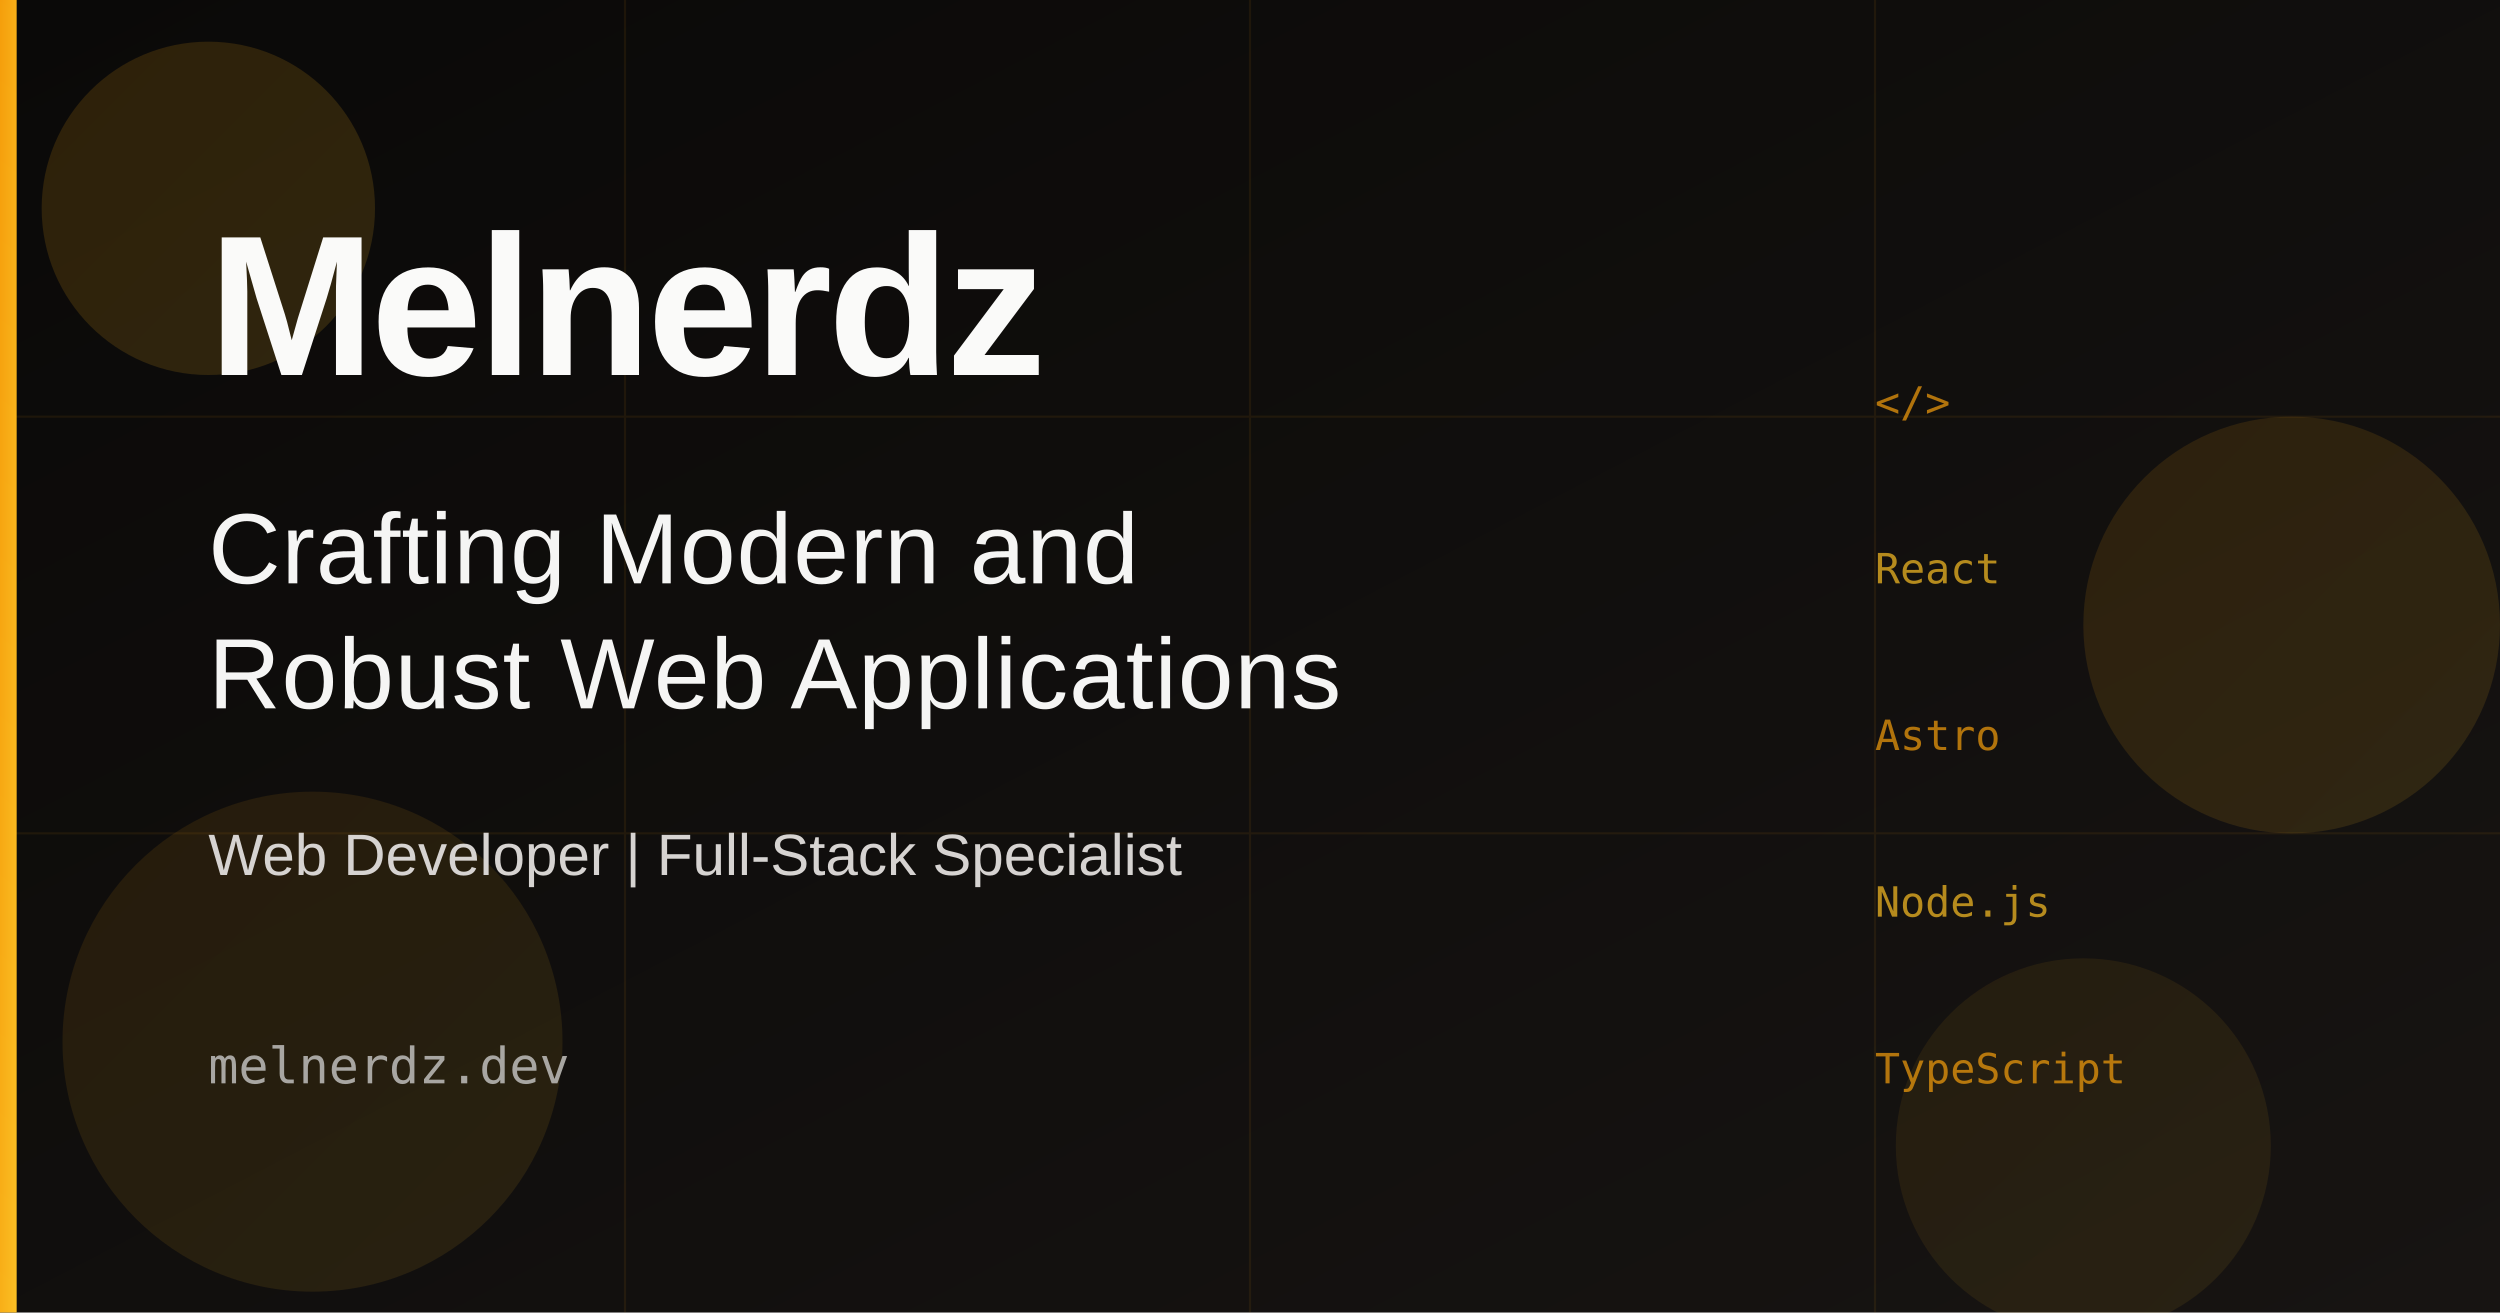
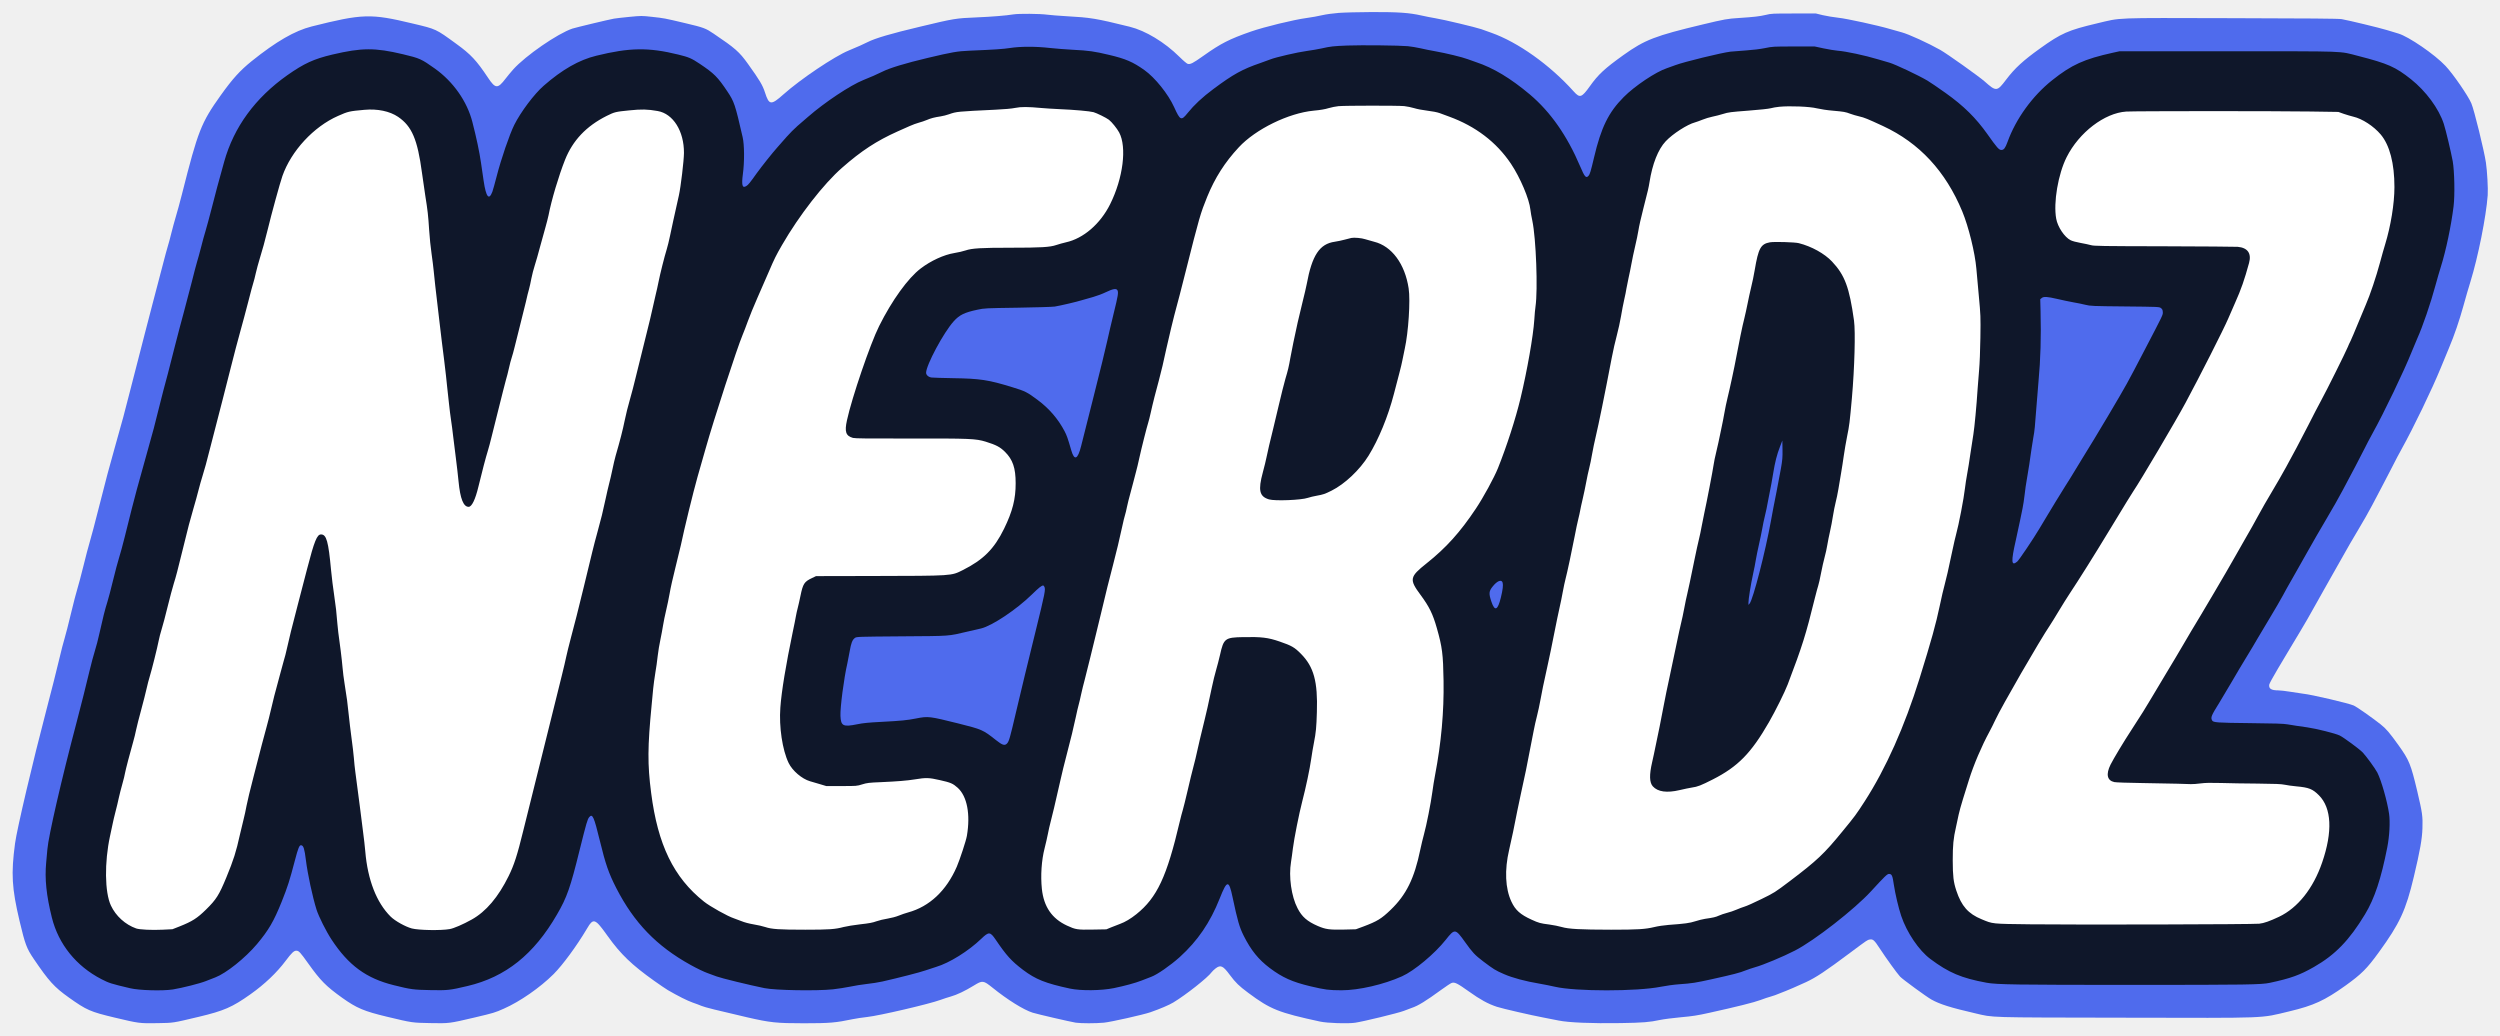
- <svg xmlns="http://www.w3.org/2000/svg" viewBox="0 0 1200 630">
-   <defs>
-     <linearGradient id="bgGradient" x1="0%" y1="0%" x2="100%" y2="100%">
-       <stop offset="0%" style="stop-color:#0a0908;stop-opacity:1" />
-       <stop offset="100%" style="stop-color:#171412;stop-opacity:1" />
-     </linearGradient>
-     <linearGradient id="accentGradient" x1="0%" y1="0%" x2="100%" y2="100%">
-       <stop offset="0%" style="stop-color:#f59e0b;stop-opacity:1" />
-       <stop offset="100%" style="stop-color:#fbbf24;stop-opacity:1" />
-     </linearGradient>
-   </defs>
-   <rect width="1200" height="630" fill="url(#bgGradient)" />
-   <circle cx="100" cy="100" r="80" fill="url(#accentGradient)" opacity="0.15" />
-   <circle cx="150" cy="500" r="120" fill="url(#accentGradient)" opacity="0.1" />
-   <circle cx="1100" cy="300" r="100" fill="url(#accentGradient)" opacity="0.12" />
-   <circle cx="1000" cy="550" r="90" fill="url(#accentGradient)" opacity="0.08" />
-   <g stroke="#f59e0b" stroke-width="1" opacity="0.08">
-     <line x1="0" y1="200" x2="1200" y2="200" />
-     <line x1="0" y1="400" x2="1200" y2="400" />
-     <line x1="300" y1="0" x2="300" y2="630" />
-     <line x1="600" y1="0" x2="600" y2="630" />
-     <line x1="900" y1="0" x2="900" y2="630" />
-   </g>
-   <g>
-     <rect x="0" y="0" width="8" height="630" fill="url(#accentGradient)" />
-     <text x="100" y="180" font-family="Arial, sans-serif" font-size="96" font-weight="bold" fill="#fafaf9" letter-spacing="-2">
-       Melnerdz
-     </text>
-     <text x="100" y="280" font-family="Arial, sans-serif" font-size="48" font-weight="300" fill="#f5f5f4" letter-spacing="0.5">
-       Crafting Modern and
-     </text>
-     <text x="100" y="340" font-family="Arial, sans-serif" font-size="48" font-weight="300" fill="#f5f5f4" letter-spacing="0.5">
-       Robust Web Applications
-     </text>
-     <text x="100" y="420" font-family="Arial, sans-serif" font-size="28" font-weight="300" fill="#d6d3d1">
-       Web Developer | Full-Stack Specialist
-     </text>
-     <text x="100" y="520" font-family="monospace" font-size="24" font-weight="400" fill="#a8a6a2">
-       melnerdz.dev
-     </text>
-     <g opacity="0.7">
-       <text x="900" y="200" font-family="monospace" font-size="20" font-weight="400" fill="#f59e0b">
-         &lt;/&gt;
-       </text>
-       <text x="900" y="280" font-family="monospace" font-size="20" font-weight="400" fill="#fbbf24">
-         React
-       </text>
-       <text x="900" y="360" font-family="monospace" font-size="20" font-weight="400" fill="#f59e0b">
-         Astro
-       </text>
-       <text x="900" y="440" font-family="monospace" font-size="20" font-weight="400" fill="#fbbf24">
-         Node.js
-       </text>
-       <text x="900" y="520" font-family="monospace" font-size="20" font-weight="400" fill="#f59e0b">
-         TypeScript
-       </text>
-     </g>
+ <svg xmlns="http://www.w3.org/2000/svg" viewBox="0 0 4168 1726" role="img" aria-label="NERDZ">
+   <g transform="translate(0,1726) scale(0.1,-0.1)">
+     <path fill="#4F6BED" d="M22320 17045 c-100 -8 -210 -23 -280 -39 -63 -15 -179 -36 -256 -46 -211 -28 -712 -150 -928 -226 -361 -126 -502 -198 -792 -404 -177 -125 -218 -146 -262 -135 -15 4 -76 55 -139 118 -245 243 -565 436 -828 501 -567 140 -654 154 -1058 176 -114 6 -256 18 -315 25 -124 17 -477 20 -567 5 -122 -20 -357 -39 -615 -50 -344 -14 -374 -19 -941 -155 -484 -115 -743 -191 -872 -256 -68 -35 -170 -80 -315 -140 -243 -100 -806 -479 -1092 -734 -204 -182 -238 -179 -304 27 -42 129 -86 204 -286 483 -144 201 -212 261 -571 503 -134 91 -163 102 -479 177 -343 81 -345 82 -549 104 -171 19 -177 19 -375 0 -111 -11 -228 -24 -261 -30 -85 -15 -630 -146 -690 -165 -245 -81 -782 -451 -989 -682 -37 -42 -95 -111 -127 -153 -131 -172 -169 -170 -290 11 -194 292 -288 393 -534 571 -344 250 -327 242 -730 338 -694 167 -830 163 -1678 -50 -282 -71 -591 -249 -1002 -579 -194 -157 -317 -292 -515 -569 -327 -458 -379 -591 -645 -1643 -36 -141 -83 -314 -105 -385 -21 -70 -55 -195 -75 -276 -20 -81 -43 -167 -51 -190 -9 -23 -60 -215 -115 -427 -54 -212 -117 -450 -139 -530 -22 -80 -81 -305 -130 -500 -50 -195 -108 -422 -130 -505 -22 -82 -81 -310 -130 -505 -86 -339 -108 -423 -250 -925 -104 -370 -126 -453 -255 -960 -68 -270 -140 -542 -160 -605 -19 -63 -67 -243 -105 -400 -39 -156 -84 -327 -101 -380 -17 -52 -64 -234 -105 -405 -40 -170 -90 -362 -109 -425 -19 -63 -55 -200 -79 -305 -49 -207 -145 -588 -226 -895 -218 -828 -489 -1980 -519 -2210 -68 -509 -54 -746 75 -1294 93 -391 117 -456 236 -632 251 -370 341 -470 585 -644 298 -212 358 -238 768 -336 402 -96 413 -97 712 -92 275 5 245 1 688 106 419 100 557 160 860 375 237 168 441 362 588 559 99 132 137 168 176 168 43 0 63 -21 200 -213 205 -287 296 -379 567 -573 240 -171 362 -223 746 -315 426 -102 417 -100 723 -106 315 -6 316 -6 732 92 326 77 343 82 492 148 268 118 603 350 830 576 151 151 385 469 551 749 114 194 136 187 352 -115 215 -301 400 -479 778 -748 90 -64 191 -132 224 -152 167 -97 324 -176 412 -207 55 -19 122 -44 149 -56 53 -23 262 -75 759 -190 387 -89 490 -100 948 -100 430 0 532 9 818 69 52 11 160 27 240 36 197 21 1037 217 1220 285 45 17 123 42 172 56 101 28 237 93 384 183 144 89 158 87 309 -34 250 -202 519 -370 670 -418 78 -25 642 -155 720 -167 91 -13 331 -13 470 0 115 11 653 132 775 174 163 57 311 120 382 163 209 126 576 416 639 505 11 15 41 44 66 63 83 63 123 45 236 -108 98 -131 151 -183 307 -299 372 -277 504 -329 1200 -480 121 -26 456 -37 582 -19 139 20 717 161 811 197 49 19 109 42 135 51 106 35 237 116 489 300 79 57 157 109 174 115 51 18 95 -4 290 -143 187 -134 316 -205 464 -254 86 -29 591 -145 775 -179 74 -14 189 -36 254 -50 162 -34 557 -51 1031 -43 377 6 487 15 659 52 61 13 217 33 346 45 198 18 274 29 480 75 457 101 745 173 851 213 58 22 134 48 170 57 35 9 106 34 156 56 51 21 96 39 99 39 7 0 210 89 334 146 169 79 323 181 735 489 294 219 288 215 330 222 52 8 75 -13 161 -145 109 -167 291 -419 342 -474 43 -46 441 -337 524 -383 143 -79 318 -134 729 -229 313 -73 163 -69 2464 -73 2493 -5 2270 -14 2778 107 402 96 585 181 928 426 270 194 358 281 559 558 349 480 451 700 584 1261 103 433 137 624 143 805 7 199 -2 259 -86 617 -108 453 -134 517 -309 763 -153 214 -210 281 -305 356 -141 111 -390 286 -444 311 -80 37 -706 184 -848 198 -33 4 -125 18 -204 31 -79 13 -172 24 -205 24 -120 0 -164 28 -153 97 3 19 69 138 145 266 77 128 163 273 192 322 29 50 110 185 180 300 70 116 170 289 222 385 53 96 146 263 208 370 61 107 178 314 260 460 81 146 207 364 280 484 73 121 177 303 230 405 54 103 141 269 195 371 54 102 125 239 158 305 33 66 92 179 132 250 205 369 513 1007 660 1368 40 100 100 245 133 322 89 211 173 455 242 705 34 124 86 304 116 400 129 416 263 1089 289 1445 8 105 -9 407 -30 546 -30 200 -194 869 -242 984 -51 124 -304 491 -432 627 -179 190 -613 488 -786 539 -38 11 -126 38 -195 59 -126 38 -630 160 -750 181 -47 9 -560 13 -1840 16 -2017 5 -1818 12 -2240 -87 -478 -113 -595 -164 -949 -418 -283 -203 -419 -328 -565 -520 -151 -200 -165 -202 -358 -30 -91 81 -629 464 -740 526 -198 112 -526 262 -642 293 -61 16 -147 41 -191 54 -202 60 -723 174 -865 189 -80 9 -197 28 -260 43 l-115 28 -370 0 c-351 0 -375 -1 -464 -23 -100 -24 -200 -36 -451 -52 -184 -11 -241 -21 -595 -106 -801 -191 -972 -257 -1329 -512 -313 -224 -420 -323 -560 -520 -136 -190 -167 -200 -266 -90 -400 446 -932 825 -1380 983 -52 19 -126 45 -165 59 -85 30 -632 161 -765 182 -52 8 -155 29 -229 45 -207 47 -389 59 -831 58 -212 -1 -459 -7 -550 -14z" />
+     <path fill="#0F172A" d="M22465 16501 c-236 -9 -284 -15 -430 -48 -60 -13 -173 -33 -250 -43 -150 -20 -515 -104 -605 -140 -30 -12 -104 -39 -165 -60 -303 -104 -455 -188 -785 -434 -182 -135 -322 -266 -428 -398 -109 -136 -125 -129 -227 96 -99 219 -319 492 -496 618 -192 136 -313 188 -588 253 -247 59 -340 72 -600 85 -119 6 -293 20 -386 30 -230 27 -492 27 -664 0 -116 -18 -265 -28 -676 -45 -206 -9 -287 -23 -700 -121 -370 -88 -632 -167 -760 -232 -80 -40 -194 -90 -310 -136 -219 -88 -644 -370 -926 -616 -47 -41 -126 -110 -176 -152 -49 -43 -129 -123 -179 -180 -49 -56 -115 -131 -147 -167 -84 -93 -272 -330 -352 -441 -116 -163 -139 -191 -173 -212 -66 -41 -81 12 -57 198 28 203 26 492 -4 619 -126 548 -140 589 -254 760 -163 243 -219 299 -462 462 -135 90 -180 110 -356 153 -497 122 -809 118 -1367 -19 -288 -70 -569 -231 -877 -500 -158 -138 -381 -434 -490 -651 -79 -157 -223 -578 -296 -865 -28 -110 -60 -223 -70 -251 -57 -151 -105 -91 -145 176 -8 58 -28 193 -44 301 -28 191 -75 416 -145 687 -88 343 -319 671 -625 889 -225 160 -252 172 -533 239 -468 111 -683 110 -1177 -6 -308 -73 -471 -148 -750 -344 -536 -379 -891 -865 -1052 -1441 -101 -362 -140 -505 -207 -770 -38 -148 -85 -322 -104 -385 -20 -63 -54 -188 -76 -277 -23 -89 -52 -197 -66 -240 -13 -43 -54 -197 -90 -343 -37 -146 -95 -368 -130 -495 -35 -126 -102 -381 -149 -565 -102 -405 -147 -576 -191 -735 -18 -66 -56 -217 -85 -335 -52 -217 -87 -348 -185 -695 -29 -104 -75 -266 -100 -360 -26 -93 -60 -215 -75 -270 -16 -55 -54 -201 -85 -325 -31 -124 -83 -333 -116 -464 -33 -132 -75 -287 -94 -345 -19 -59 -64 -228 -100 -376 -36 -149 -79 -311 -95 -361 -37 -115 -79 -281 -130 -514 -22 -101 -57 -237 -79 -304 -21 -67 -60 -211 -86 -321 -51 -216 -146 -595 -220 -875 -249 -942 -466 -1884 -485 -2108 -6 -65 -15 -164 -20 -222 -26 -273 3 -549 95 -919 111 -443 405 -808 825 -1025 128 -66 161 -77 480 -152 151 -36 542 -47 713 -20 153 25 452 100 548 139 46 18 117 46 157 61 183 70 500 323 697 557 195 233 280 379 413 710 99 249 130 346 218 682 55 210 75 260 106 255 38 -5 55 -60 78 -248 29 -234 110 -610 177 -825 37 -116 160 -362 251 -500 282 -429 579 -647 1037 -760 283 -71 333 -77 608 -82 289 -6 327 -2 621 68 636 150 1107 526 1493 1194 166 286 221 444 377 1075 114 456 130 512 160 547 54 63 78 10 177 -395 95 -391 147 -540 274 -789 297 -578 671 -966 1238 -1280 104 -58 225 -116 282 -136 55 -20 123 -45 152 -56 68 -27 555 -146 798 -195 183 -37 870 -49 1142 -20 82 9 209 29 283 44 74 16 200 36 280 45 80 8 197 27 260 41 257 58 640 156 715 184 44 16 127 43 183 60 221 66 538 263 752 469 126 121 148 119 239 -14 181 -267 263 -357 456 -504 213 -160 373 -224 785 -313 180 -38 520 -35 730 8 180 37 361 86 464 127 61 25 132 52 158 61 101 37 320 189 477 330 299 271 507 576 666 977 123 311 153 314 215 18 84 -395 113 -495 185 -640 121 -241 247 -397 436 -539 210 -158 376 -232 679 -304 246 -58 304 -65 516 -66 287 0 704 96 1008 233 204 91 546 377 729 608 151 191 160 190 323 -38 125 -175 161 -214 303 -322 174 -131 202 -149 345 -211 141 -62 356 -120 595 -160 68 -11 182 -35 255 -51 344 -80 1366 -80 1766 0 80 16 215 35 300 41 227 16 279 25 555 86 348 77 468 108 554 144 41 16 113 41 160 54 135 37 468 176 666 278 324 166 992 687 1270 990 225 245 269 288 297 288 49 0 60 -25 83 -185 22 -147 78 -386 122 -515 93 -277 295 -575 485 -717 307 -230 519 -320 938 -397 166 -31 491 -36 2435 -36 1923 0 2144 4 2286 34 350 75 502 130 738 265 353 202 588 444 850 877 159 262 270 597 372 1119 37 190 49 421 30 556 -31 213 -130 560 -197 690 -37 70 -182 269 -242 333 -57 59 -316 250 -385 284 -70 34 -389 114 -542 136 -55 8 -134 19 -175 25 -41 6 -111 17 -155 25 -60 11 -219 16 -625 20 -558 6 -611 10 -630 46 -26 49 -15 77 122 297 50 81 146 243 213 358 67 116 175 298 241 405 66 107 145 240 176 295 31 55 126 214 210 352 84 139 182 307 217 373 35 67 103 188 150 269 47 82 158 278 246 435 88 158 237 416 331 574 94 158 219 377 276 487 58 110 150 283 204 385 54 102 123 237 155 300 31 63 91 178 134 255 190 342 527 1043 653 1360 33 83 75 182 92 220 88 193 226 595 305 890 25 94 66 233 90 310 84 267 171 680 211 1005 23 187 15 583 -14 751 -28 153 -116 523 -149 624 -83 255 -298 546 -547 744 -260 206 -385 261 -875 387 -337 86 -140 79 -2176 79 l-1810 0 -105 -23 c-484 -107 -692 -201 -1018 -461 -328 -261 -603 -642 -742 -1026 -38 -104 -61 -135 -103 -135 -40 0 -71 34 -229 258 -197 278 -398 476 -704 694 -121 86 -256 178 -300 204 -150 89 -540 273 -636 300 -51 14 -136 39 -188 55 -224 67 -532 133 -675 144 -44 3 -147 21 -230 38 l-150 32 -350 0 c-340 0 -354 -1 -480 -27 -79 -16 -198 -31 -305 -38 -96 -6 -217 -16 -268 -21 -147 -17 -777 -171 -917 -224 -38 -15 -104 -38 -145 -52 -184 -61 -537 -297 -720 -482 -253 -255 -376 -505 -494 -1006 -55 -234 -70 -282 -92 -306 -41 -46 -65 -20 -139 156 -217 512 -495 909 -839 1200 -323 271 -608 443 -897 539 -41 13 -105 36 -144 51 -87 33 -356 98 -535 130 -74 13 -186 35 -248 50 -62 14 -157 30 -210 35 -135 13 -766 20 -1007 11z m-3835 -4080 c19 -36 10 -91 -61 -379 -39 -158 -88 -370 -110 -470 -21 -101 -124 -520 -228 -930 -104 -411 -197 -778 -206 -817 -56 -227 -114 -252 -165 -72 -58 201 -75 248 -111 317 -107 204 -257 379 -447 520 -178 133 -207 148 -423 214 -399 123 -535 144 -989 151 -173 3 -335 8 -359 11 -51 7 -91 41 -91 79 0 127 292 672 460 858 96 107 179 147 393 193 120 26 132 26 672 34 307 5 581 13 620 19 96 16 364 78 455 107 41 12 125 37 186 53 61 17 157 53 214 81 114 55 171 65 190 31z m15669 -145 c80 -19 200 -44 266 -56 66 -11 158 -30 205 -42 80 -20 116 -22 657 -27 560 -6 572 -6 600 -27 22 -17 29 -30 31 -65 3 -50 12 -31 -300 -629 -312 -598 -286 -551 -601 -1085 -133 -226 -360 -600 -442 -730 -45 -71 -108 -175 -140 -230 -33 -55 -93 -153 -135 -217 -41 -64 -115 -184 -164 -265 -49 -81 -119 -197 -156 -258 -37 -60 -90 -150 -120 -200 -99 -167 -337 -521 -369 -548 -100 -83 -105 -2 -23 358 27 121 59 270 71 330 12 61 30 151 41 200 11 50 26 153 35 230 8 77 24 187 35 245 21 115 63 386 80 520 6 47 20 131 30 188 20 104 27 172 55 552 9 118 22 285 30 370 36 384 46 751 35 1188 l-5 194 24 19 c34 28 91 24 260 -15z m-4609 -2835 c-17 -97 -50 -268 -72 -381 -43 -215 -67 -339 -92 -480 -94 -520 -298 -1312 -356 -1382 l-19 -23 -1 35 c0 60 39 308 75 470 19 85 41 198 49 251 9 52 31 163 50 245 19 82 44 203 56 269 11 66 32 165 46 220 14 55 37 163 50 240 14 77 32 169 40 205 8 36 28 146 44 245 34 207 63 321 117 461 l38 99 3 -149 c2 -131 -1 -172 -28 -325z m-4638 -1896 c11 -40 2 -118 -29 -245 -52 -216 -102 -239 -158 -72 -46 136 -43 174 20 253 76 96 150 125 167 64z m-7642 -64 c25 -47 15 -96 -146 -751 -64 -261 -143 -583 -175 -715 -32 -132 -100 -415 -150 -628 -102 -437 -117 -490 -152 -525 -38 -37 -76 -25 -182 59 -217 172 -232 178 -630 278 -482 120 -499 122 -700 83 -150 -30 -253 -40 -580 -57 -216 -11 -308 -20 -404 -40 -234 -48 -272 -29 -279 140 -6 138 59 636 115 875 8 36 25 124 38 197 25 145 45 196 88 227 28 21 41 21 780 27 833 6 764 1 1101 80 94 22 194 45 221 51 185 44 593 316 851 569 115 112 157 146 186 148 4 1 12 -8 18 -18z" />
+     <path fill="#FFFFFF" d="M22315 15490 c-44 -4 -118 -19 -165 -33 -57 -18 -138 -32 -249 -42 -419 -40 -968 -309 -1248 -611 -233 -250 -398 -510 -527 -826 -112 -276 -131 -340 -361 -1254 -68 -270 -137 -538 -154 -595 -32 -112 -140 -557 -165 -679 -31 -154 -98 -437 -126 -535 -38 -134 -107 -404 -136 -540 -13 -60 -31 -130 -39 -155 -25 -78 -116 -438 -150 -595 -18 -82 -42 -186 -55 -230 -12 -44 -33 -125 -47 -180 -13 -55 -37 -145 -53 -200 -16 -55 -38 -145 -50 -201 -11 -55 -26 -119 -34 -142 -8 -23 -29 -108 -46 -189 -35 -169 -107 -467 -150 -628 -49 -182 -146 -572 -201 -810 -23 -99 -61 -256 -85 -350 -24 -93 -69 -276 -99 -405 -31 -129 -71 -291 -90 -360 -19 -69 -46 -179 -60 -244 -14 -65 -32 -144 -41 -174 -9 -30 -31 -125 -49 -211 -36 -170 -79 -348 -160 -657 -29 -110 -72 -283 -94 -385 -86 -380 -144 -627 -167 -709 -13 -47 -32 -132 -43 -190 -11 -58 -36 -166 -55 -241 -52 -202 -69 -456 -46 -679 32 -297 167 -495 420 -612 142 -66 173 -71 429 -66 l226 4 80 33 c44 18 111 44 149 58 83 30 177 86 271 161 346 277 509 627 725 1549 16 67 38 152 50 190 11 37 48 184 81 327 33 144 77 326 99 406 21 80 44 172 50 205 11 59 86 373 136 575 28 111 57 242 118 530 20 96 52 227 71 290 19 63 48 178 66 255 60 270 83 288 384 293 307 6 416 -7 610 -74 198 -68 248 -96 355 -205 214 -216 281 -463 265 -969 -7 -252 -16 -345 -49 -512 -14 -68 -34 -190 -46 -273 -23 -165 -89 -476 -150 -710 -52 -200 -135 -618 -155 -780 -8 -71 -23 -173 -31 -225 -41 -244 5 -575 109 -773 73 -142 160 -218 337 -295 131 -56 192 -65 433 -60 l202 5 125 46 c231 87 300 129 455 278 261 251 395 523 494 1003 17 80 44 194 61 254 42 150 116 526 140 707 11 83 31 209 45 280 104 545 150 1058 142 1575 -7 443 -22 563 -112 878 -67 237 -127 358 -271 553 -192 259 -184 301 99 526 328 261 561 520 824 915 122 182 304 516 367 673 148 370 292 817 375 1160 112 466 213 1040 231 1315 5 85 14 184 20 220 41 276 9 1139 -53 1430 -14 63 -28 146 -32 183 -18 178 -169 535 -325 768 -242 360 -589 624 -1030 785 -52 20 -124 46 -160 59 -39 14 -121 30 -205 40 -77 9 -175 28 -218 42 -43 13 -118 29 -165 34 -101 10 -979 10 -1097 -1z m445 -2218 c30 -10 97 -29 148 -42 295 -72 515 -369 577 -778 31 -202 -4 -732 -65 -1007 -15 -71 -34 -159 -40 -195 -6 -36 -29 -130 -50 -210 -21 -80 -61 -235 -90 -345 -99 -381 -255 -760 -424 -1033 -147 -237 -396 -472 -616 -582 -114 -57 -139 -65 -250 -85 -47 -8 -112 -24 -145 -35 -109 -38 -550 -55 -648 -26 -161 48 -184 152 -103 451 25 94 53 206 61 250 15 79 64 288 111 475 13 52 56 230 94 395 38 165 88 361 109 435 47 159 55 192 86 365 23 125 64 327 120 580 15 66 51 217 80 335 30 118 61 253 70 300 89 485 215 675 470 710 44 6 118 22 165 35 47 13 96 26 110 28 47 10 175 -2 230 -21z M29665 15480 c-49 -5 -115 -16 -145 -25 -32 -9 -189 -26 -376 -40 -289 -22 -330 -27 -415 -54 -52 -16 -132 -37 -179 -46 -47 -9 -121 -32 -165 -50 -44 -18 -101 -38 -125 -45 -129 -34 -373 -191 -490 -316 -126 -134 -222 -377 -270 -684 -15 -92 -21 -121 -103 -440 -36 -140 -73 -302 -81 -360 -9 -58 -34 -179 -56 -270 -21 -91 -49 -219 -60 -285 -12 -66 -34 -176 -50 -245 -15 -69 -31 -147 -35 -175 -3 -27 -19 -106 -35 -175 -16 -69 -40 -195 -54 -280 -14 -85 -46 -229 -70 -320 -25 -91 -63 -259 -85 -375 -116 -609 -222 -1127 -266 -1310 -20 -82 -47 -214 -61 -293 -13 -78 -35 -186 -49 -239 -14 -52 -36 -157 -50 -233 -14 -75 -40 -202 -59 -281 -19 -79 -37 -164 -41 -189 -4 -25 -18 -90 -32 -145 -14 -55 -40 -179 -58 -275 -46 -239 -129 -629 -154 -720 -11 -41 -32 -139 -46 -216 -14 -78 -38 -197 -54 -265 -16 -68 -57 -266 -91 -439 -34 -173 -79 -394 -101 -490 -74 -336 -108 -496 -129 -620 -12 -69 -37 -183 -55 -255 -19 -71 -43 -182 -55 -245 -11 -63 -29 -155 -40 -205 -11 -49 -29 -142 -40 -205 -19 -114 -69 -350 -135 -650 -19 -85 -46 -213 -60 -285 -37 -196 -101 -504 -135 -645 -78 -334 -65 -644 39 -864 65 -139 148 -214 336 -299 120 -55 146 -62 297 -81 65 -9 157 -27 205 -41 116 -34 306 -44 823 -45 447 0 570 8 720 44 60 15 162 30 240 36 267 19 354 31 445 61 49 16 121 34 160 40 139 20 179 29 233 54 31 14 92 35 136 46 45 11 115 35 156 53 41 18 102 41 135 51 33 9 159 65 280 125 217 106 223 110 475 300 453 343 571 454 874 825 217 264 229 281 374 505 354 549 665 1247 915 2050 199 640 273 908 337 1213 28 133 64 290 81 348 30 110 60 241 130 574 22 105 49 224 61 265 43 154 130 604 148 770 6 58 23 164 36 235 14 72 38 224 54 338 17 115 39 261 50 325 19 117 54 488 71 762 5 80 16 222 25 315 9 99 18 323 21 535 5 352 4 377 -26 695 -17 182 -35 386 -41 455 -23 268 -130 702 -235 955 -278 671 -716 1142 -1320 1423 -264 122 -312 142 -396 161 -48 11 -115 31 -150 44 -82 31 -104 35 -295 52 -89 7 -205 25 -264 39 -119 30 -450 43 -625 26z m325 -2274 c213 -54 429 -174 554 -307 213 -226 289 -431 366 -984 26 -185 9 -787 -35 -1290 -37 -411 -42 -454 -80 -640 -19 -93 -43 -237 -55 -320 -11 -82 -32 -213 -45 -290 -14 -77 -34 -197 -45 -268 -12 -70 -32 -170 -46 -222 -13 -52 -34 -155 -45 -227 -11 -73 -33 -189 -49 -258 -16 -69 -36 -170 -45 -225 -8 -55 -29 -147 -45 -205 -16 -58 -43 -178 -60 -267 -17 -89 -37 -181 -46 -205 -8 -24 -33 -115 -55 -203 -153 -621 -208 -798 -454 -1445 -48 -126 -202 -437 -314 -632 -296 -515 -517 -740 -934 -952 -199 -101 -254 -123 -350 -136 -39 -6 -130 -25 -202 -42 -215 -51 -366 -30 -449 62 -57 64 -61 188 -11 405 14 61 44 198 65 305 22 107 49 236 59 285 10 50 40 203 66 340 26 138 67 340 92 450 24 110 75 351 113 535 38 184 78 369 89 410 11 41 34 149 51 240 17 91 38 192 47 225 16 65 59 266 128 606 24 118 55 260 69 315 14 54 34 153 46 219 12 66 32 167 45 225 34 151 142 710 155 805 6 44 24 132 40 195 16 63 34 142 40 175 6 33 27 130 45 215 19 85 43 211 55 280 12 69 34 177 50 240 33 130 121 539 145 675 42 228 108 550 135 650 15 61 40 173 55 250 15 77 42 201 60 275 19 74 46 205 60 290 61 361 100 432 252 460 70 13 417 3 483 -14z M16925 15461 c-57 -12 -179 -23 -330 -30 -640 -31 -645 -31 -774 -76 -38 -14 -99 -29 -137 -35 -107 -16 -163 -31 -234 -61 -36 -15 -94 -35 -130 -44 -36 -9 -105 -35 -155 -57 -49 -22 -139 -62 -200 -89 -350 -157 -604 -323 -925 -605 -308 -269 -717 -795 -1002 -1289 -99 -172 -127 -227 -218 -440 -43 -99 -128 -295 -190 -435 -62 -140 -134 -317 -161 -393 -27 -76 -68 -182 -90 -235 -86 -201 -480 -1410 -614 -1887 -49 -170 -110 -386 -137 -480 -70 -248 -222 -868 -277 -1135 -11 -52 -52 -221 -91 -375 -39 -154 -82 -345 -95 -425 -14 -80 -41 -210 -60 -289 -19 -79 -42 -192 -51 -250 -9 -58 -29 -164 -44 -236 -16 -71 -36 -194 -45 -272 -8 -78 -26 -206 -40 -285 -13 -79 -29 -195 -35 -258 -6 -63 -17 -182 -25 -265 -69 -710 -71 -996 -9 -1475 111 -865 375 -1409 880 -1811 101 -81 399 -247 499 -279 22 -7 77 -28 123 -46 53 -22 128 -42 205 -55 67 -11 156 -31 197 -45 104 -35 229 -44 665 -44 397 0 499 7 640 45 50 13 175 33 278 45 146 16 206 27 268 50 44 16 128 36 187 45 65 11 138 30 187 50 44 18 114 42 155 53 357 98 638 362 812 763 51 119 155 435 168 514 61 360 4 658 -153 801 -81 72 -115 87 -302 129 -176 40 -226 42 -414 11 -127 -21 -294 -34 -561 -46 -202 -8 -234 -12 -315 -37 -88 -28 -94 -28 -345 -28 l-255 0 -110 33 c-60 18 -132 39 -160 47 -135 39 -294 175 -357 305 -104 215 -162 602 -138 924 19 268 94 721 205 1251 25 116 49 239 55 275 6 36 20 97 30 135 10 39 31 128 45 199 42 205 63 238 195 300 l65 31 945 2 c1344 3 1306 1 1501 98 343 172 524 353 689 690 141 289 194 496 193 760 0 253 -48 392 -177 521 -83 82 -148 116 -321 170 -169 51 -254 55 -1290 53 -675 -2 -890 1 -924 10 -120 34 -143 101 -100 296 81 374 388 1274 536 1569 214 429 482 800 693 960 169 129 387 229 559 257 64 10 149 30 190 44 105 36 259 45 746 45 509 0 662 9 765 45 41 14 114 34 161 45 292 64 574 307 738 637 216 435 280 949 150 1194 -36 67 -124 176 -171 212 -44 34 -204 112 -257 127 -63 17 -319 40 -561 50 -118 6 -260 14 -315 20 -213 20 -335 21 -430 1z M6075 15429 c-253 -23 -269 -26 -440 -102 -406 -179 -780 -583 -927 -1002 -38 -107 -188 -654 -243 -885 -40 -166 -96 -371 -140 -510 -18 -58 -45 -158 -60 -223 -14 -65 -33 -137 -41 -160 -8 -23 -47 -166 -85 -317 -39 -151 -99 -376 -134 -500 -35 -124 -107 -396 -159 -605 -52 -209 -111 -441 -131 -515 -38 -141 -126 -486 -200 -775 -72 -284 -105 -405 -140 -515 -18 -58 -48 -161 -65 -230 -17 -69 -56 -210 -87 -315 -30 -104 -64 -224 -74 -265 -10 -41 -32 -131 -50 -200 -17 -69 -42 -170 -56 -225 -81 -330 -110 -443 -145 -552 -21 -67 -68 -243 -104 -390 -36 -147 -80 -315 -99 -373 -18 -58 -41 -145 -50 -194 -22 -115 -115 -486 -149 -596 -15 -47 -38 -137 -52 -200 -14 -63 -54 -222 -90 -354 -36 -131 -74 -282 -85 -335 -10 -53 -32 -141 -48 -196 -48 -165 -129 -477 -137 -525 -3 -25 -23 -106 -44 -180 -21 -74 -48 -180 -60 -235 -11 -55 -36 -158 -55 -230 -18 -71 -39 -157 -45 -190 -6 -33 -27 -130 -46 -216 -94 -435 -88 -936 15 -1156 82 -175 240 -318 421 -382 56 -20 263 -30 441 -21 l164 8 120 47 c209 83 294 137 440 281 171 168 217 241 338 534 121 293 164 429 227 715 17 77 44 190 60 250 16 61 38 164 50 230 12 66 64 284 117 485 52 201 114 442 138 535 24 94 59 224 78 290 19 66 58 220 86 342 28 122 63 259 77 305 14 46 40 144 59 220 19 75 48 181 64 235 17 54 42 150 55 213 35 161 80 343 180 725 47 182 117 452 156 600 121 467 165 575 232 575 91 0 123 -113 168 -600 11 -118 34 -300 50 -405 28 -185 42 -313 55 -485 4 -47 11 -112 15 -145 23 -155 62 -472 71 -585 5 -69 21 -190 34 -270 35 -214 53 -346 70 -525 9 -88 29 -257 45 -375 17 -118 34 -271 40 -340 5 -69 16 -172 24 -230 24 -171 54 -404 76 -580 11 -91 34 -268 50 -395 17 -126 35 -284 40 -350 40 -474 187 -853 423 -1087 73 -72 245 -168 352 -197 114 -30 481 -37 631 -11 70 12 225 79 368 159 238 132 443 374 616 725 91 185 144 348 245 761 94 383 143 580 250 1005 41 162 120 477 174 700 99 404 112 458 217 875 30 121 64 263 74 315 11 52 46 196 79 320 32 124 74 286 94 360 34 133 193 780 263 1075 20 83 58 229 85 325 63 228 90 338 134 545 20 94 47 211 60 260 14 50 38 156 55 237 16 80 41 184 54 230 71 243 121 438 151 588 18 92 57 247 86 346 28 98 71 260 94 359 47 193 85 349 189 763 37 145 78 318 92 385 14 67 38 174 54 237 16 63 38 165 50 225 24 123 98 418 136 540 14 44 38 143 54 220 25 121 69 324 149 680 31 140 83 576 84 705 2 364 -180 654 -438 699 -170 30 -267 32 -471 11 -233 -23 -247 -27 -379 -92 -341 -171 -566 -409 -695 -733 -105 -265 -227 -673 -275 -925 -8 -41 -33 -135 -54 -210 -22 -74 -62 -220 -90 -325 -27 -104 -66 -239 -85 -298 -20 -60 -45 -159 -57 -220 -11 -62 -29 -141 -39 -177 -11 -36 -35 -132 -53 -215 -19 -82 -63 -258 -97 -390 -34 -132 -74 -294 -90 -360 -16 -66 -38 -146 -49 -178 -11 -32 -32 -110 -46 -175 -14 -64 -37 -154 -51 -199 -13 -45 -35 -129 -48 -185 -14 -57 -55 -220 -91 -363 -37 -143 -82 -323 -100 -400 -18 -77 -47 -183 -63 -235 -29 -91 -101 -364 -155 -590 -52 -218 -111 -340 -164 -340 -86 0 -140 133 -168 423 -8 89 -29 266 -45 392 -16 127 -37 293 -46 370 -8 77 -24 194 -34 260 -10 66 -26 192 -35 280 -8 88 -22 212 -30 275 -7 63 -17 149 -20 190 -4 41 -17 156 -30 255 -13 99 -30 239 -39 310 -8 72 -27 227 -41 345 -66 561 -85 724 -94 830 -6 63 -22 194 -36 290 -15 96 -32 272 -40 391 -16 252 -25 329 -65 579 -16 102 -41 273 -55 380 -74 555 -168 775 -398 932 -139 94 -342 137 -562 117z M35449 15400 c-362 -23 -787 -348 -994 -760 -142 -282 -223 -758 -174 -1026 24 -137 139 -308 240 -359 27 -14 97 -33 166 -45 65 -12 143 -28 173 -37 49 -15 172 -17 1215 -19 638 -2 1192 -6 1232 -9 167 -15 233 -110 189 -270 -76 -278 -131 -437 -231 -660 -37 -82 -89 -202 -116 -266 -77 -180 -473 -961 -713 -1407 -156 -291 -757 -1308 -866 -1467 -28 -41 -132 -210 -405 -660 -243 -402 -507 -822 -665 -1060 -37 -55 -115 -181 -175 -280 -59 -99 -125 -205 -145 -235 -177 -262 -811 -1360 -914 -1583 -29 -62 -73 -151 -99 -198 -127 -233 -262 -549 -340 -799 -25 -80 -70 -224 -100 -320 -30 -96 -62 -213 -72 -260 -9 -47 -29 -141 -45 -210 -43 -186 -54 -300 -54 -555 1 -266 12 -359 60 -504 85 -257 199 -386 422 -477 190 -79 160 -76 812 -84 755 -9 3710 -2 3816 10 78 8 174 42 329 115 314 149 571 472 720 906 177 514 158 908 -54 1120 -106 106 -167 130 -377 149 -65 6 -153 18 -194 27 -59 12 -155 16 -450 19 -206 1 -481 6 -611 10 -175 5 -263 3 -340 -7 -57 -8 -131 -13 -164 -12 -33 1 -134 4 -225 7 -91 2 -353 7 -583 11 -230 3 -440 10 -467 16 -120 26 -143 130 -63 291 49 98 223 388 348 578 136 207 272 425 332 530 30 52 139 235 242 405 104 171 232 387 286 480 54 94 115 197 135 230 146 238 618 1038 710 1205 63 113 156 277 208 365 52 88 141 246 197 351 56 105 161 287 232 405 71 118 178 304 238 414 59 110 137 254 173 320 36 66 125 237 198 380 72 143 168 328 213 410 90 163 411 810 442 887 10 26 32 75 49 107 16 33 67 153 114 268 46 114 109 264 139 333 71 163 173 467 237 705 28 105 66 240 85 300 94 307 155 680 155 956 0 395 -79 698 -228 876 -118 140 -309 264 -458 298 -38 9 -109 30 -159 47 l-90 32 -470 7 c-611 9 -2916 8 -3066 -1z" />
  </g>
</svg>
